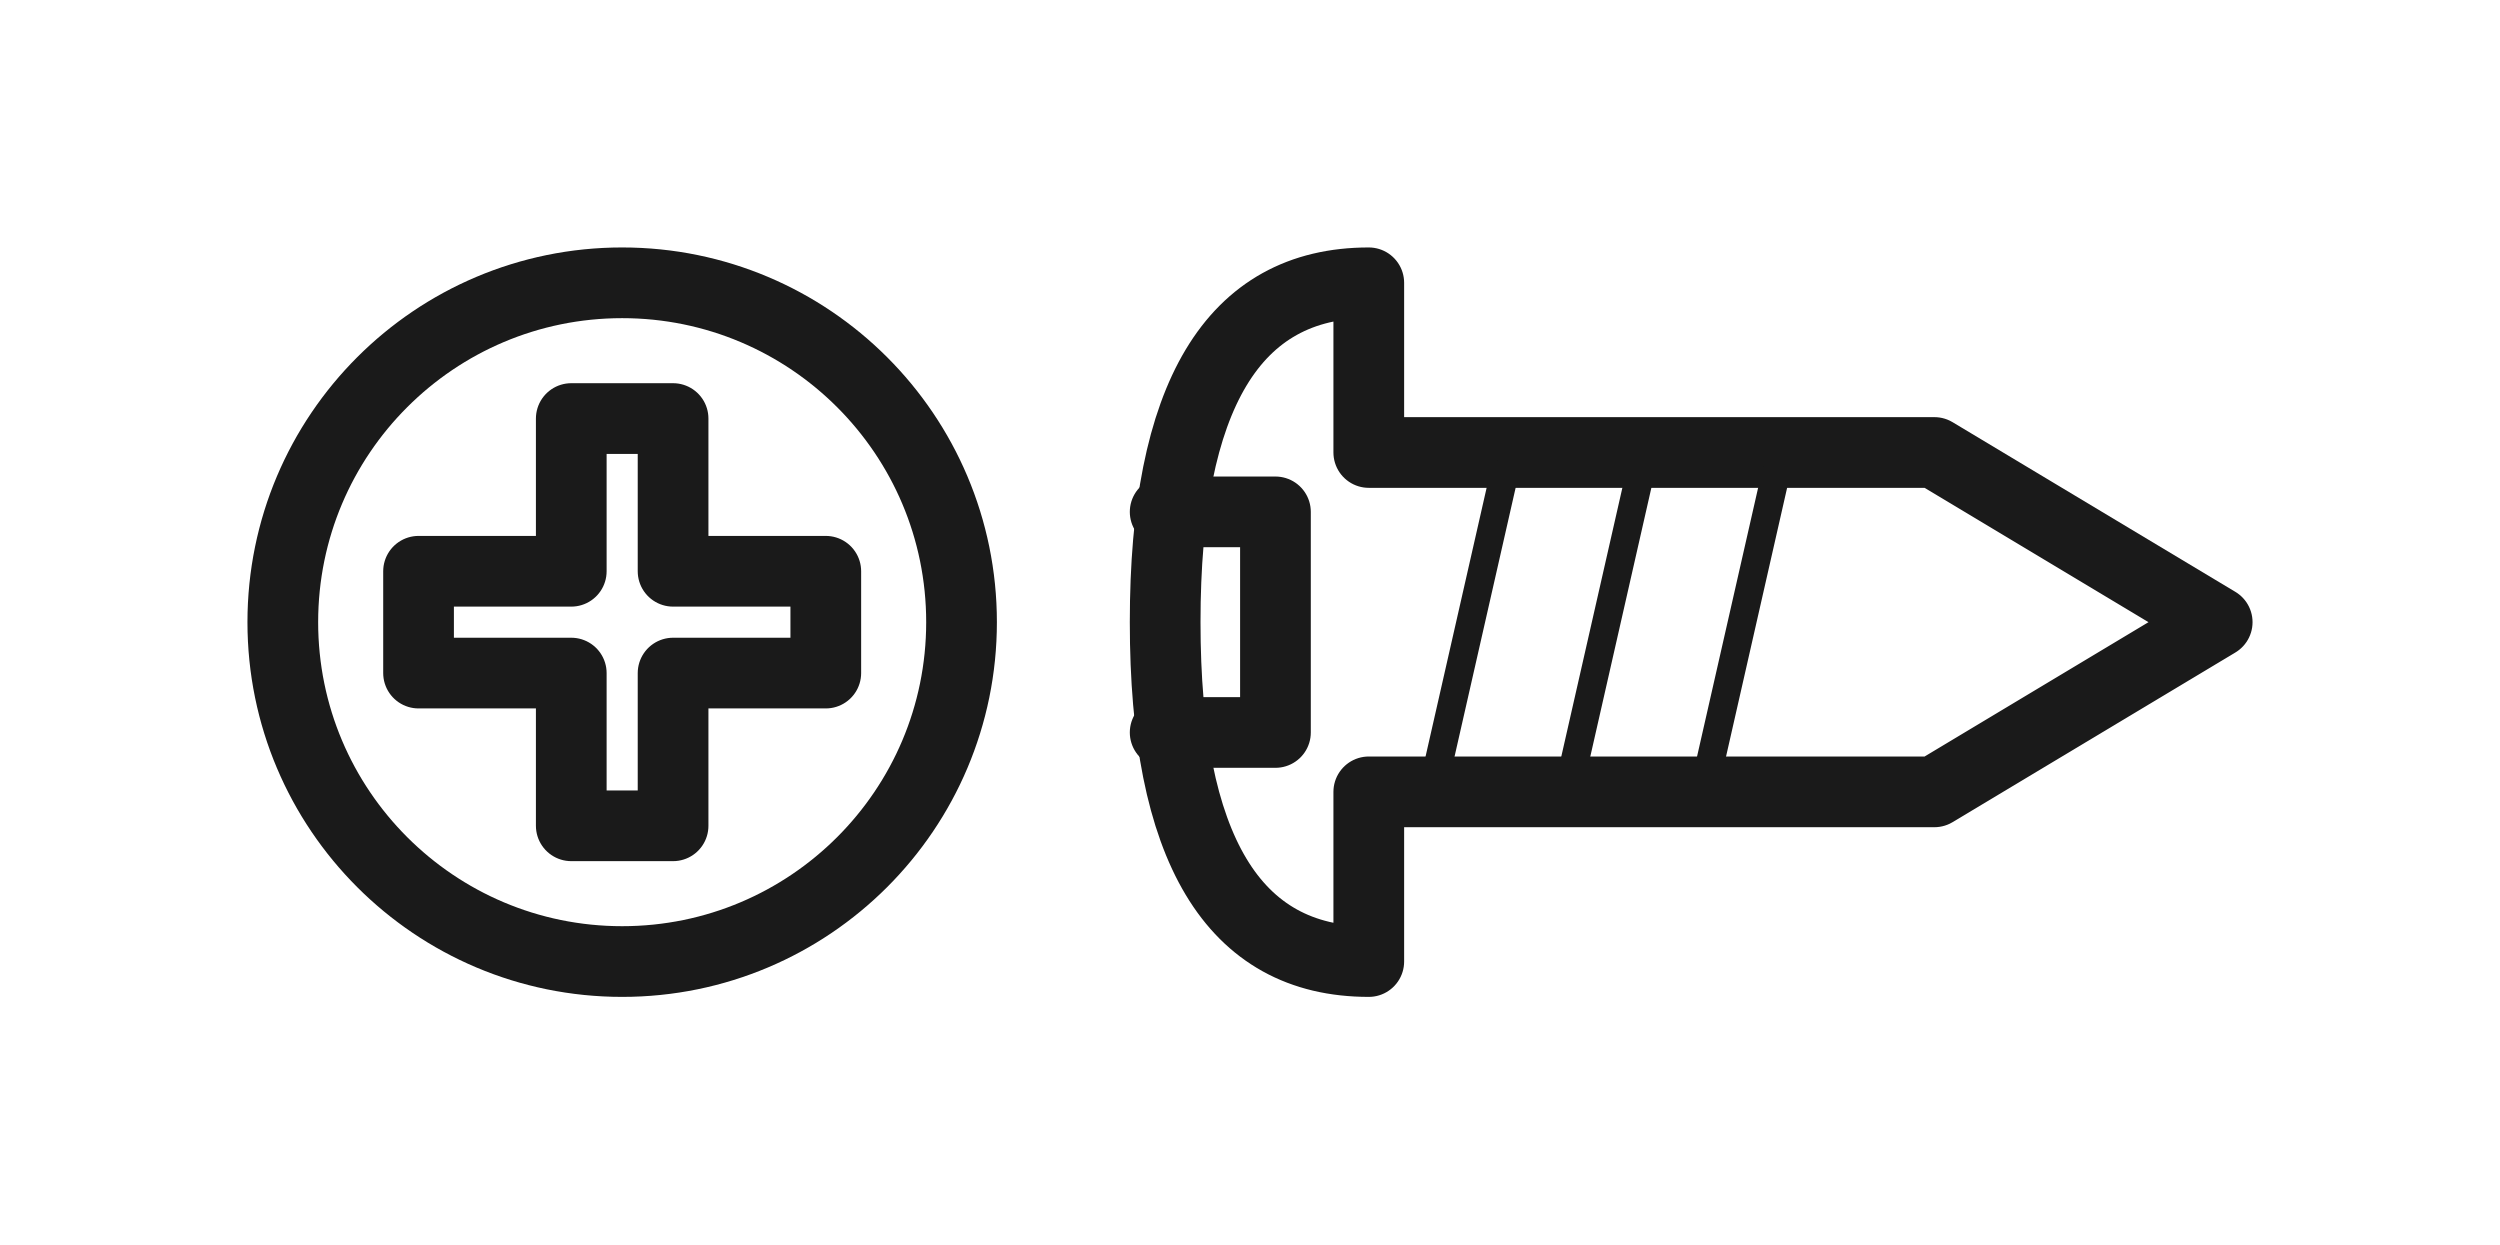
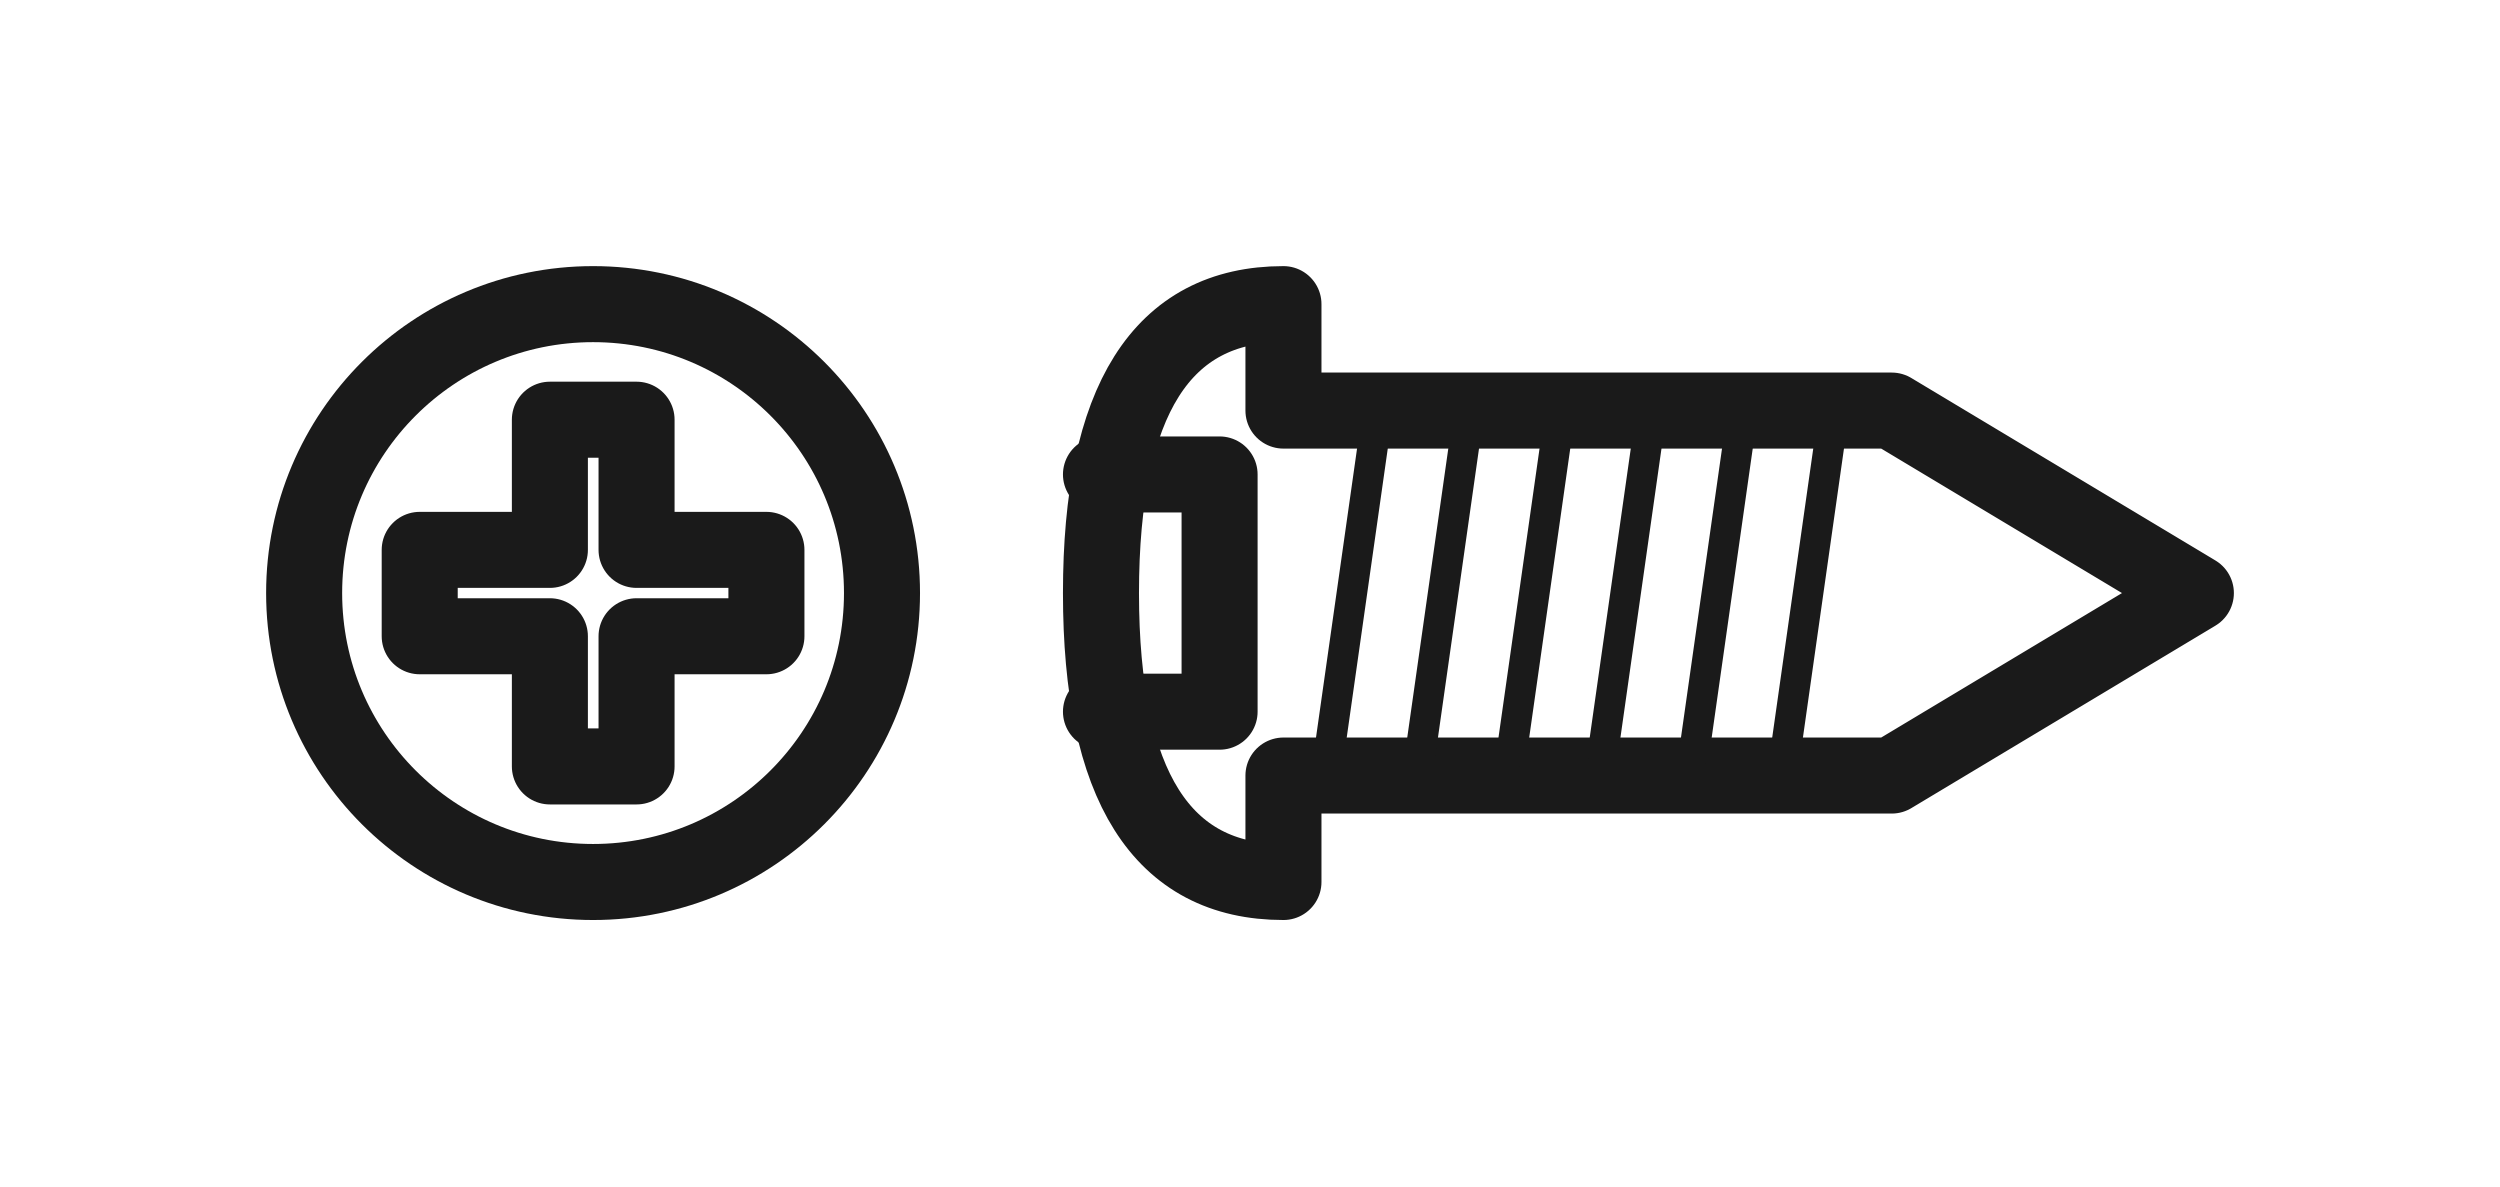
- <svg xmlns="http://www.w3.org/2000/svg" width="8.84mm" height="4.4mm" viewBox="0 0 8.84 4.4">
-   <rect x="0" y="0" width="8.84" height="4.4" fill="none" stroke="none" />
-   <g id="hardware-diagram" transform="translate(4.12 2.2)">
-     <path d="M0 0 Q0 -1.2 0.72 -1.2 V-0.6H2.72 L3.72 0 L2.72 0.6H0.72 V1.2 Q0 1.2 0 0 Z" fill="none" stroke="#1A1A1A" stroke-width="0.25" data-style="outline.thin" data-feature="outline" stroke-linecap="round" stroke-linejoin="round" />
+ <svg xmlns="http://www.w3.org/2000/svg" width="8.22mm" height="3.9mm" viewBox="0 0 8.22 3.9">
+   <rect x="0" y="0" width="8.22" height="3.9" fill="none" stroke="none" />
+   <g id="hardware-diagram" transform="translate(3.62 1.95)">
+     <path d="M0 0 Q0 -0.95 0.6 -0.95 V-0.6H2.6 L3.6 0 L2.6 0.6H0.6 V0.95 Q0 0.95 0 0 Z" fill="none" stroke="#1A1A1A" stroke-width="0.25" data-style="outline.thin" data-feature="outline" stroke-linecap="round" stroke-linejoin="round" />
    <path d="M0 -0.39 H0.39 V0.39 H0" fill="none" stroke="#1A1A1A" stroke-width="0.25" data-style="outline.thin" data-feature="drive" stroke-linecap="round" stroke-linejoin="round" />
-     <path d="M1.2 -0.528 L0.96 0.528 M1.68 -0.528 L1.44 0.528 M2.16 -0.528 L1.92 0.528" fill="none" stroke="#1A1A1A" stroke-width="0.1" data-style="outline.hairline" data-feature="threads" stroke-linecap="round" stroke-linejoin="round" />
-     <path d="M-3.12 0 a1.2 1.2 0 1 0 2.4 0 a1.2 1.2 0 1 0 -2.4 0 Z" fill="none" stroke="#1A1A1A" stroke-width="0.25" data-style="outline.thin" data-feature="drive-circle" stroke-linecap="round" stroke-linejoin="round" />
-     <path d="M-2.1 -0.72 L-1.74 -0.72 L-1.74 -0.18 L-1.2 -0.18 L-1.2 0.18 L-1.74 0.18 L-1.74 0.72 L-2.1 0.72 L-2.1 0.18 L-2.64 0.18 L-2.64 -0.18 L-2.1 -0.18 Z" fill="none" stroke="#1A1A1A" stroke-width="0.25" data-style="outline.thin" data-feature="drive-symbol" stroke-linecap="round" stroke-linejoin="round" />
+     <path d="M0.9 -0.528 L0.75 0.528 M1.2 -0.528 L1.05 0.528 M1.5 -0.528 L1.35 0.528 M1.8 -0.528 L1.65 0.528 M2.1 -0.528 L1.95 0.528 M2.4 -0.528 L2.25 0.528" fill="none" stroke="#1A1A1A" stroke-width="0.1" data-style="outline.hairline" data-feature="threads" stroke-linecap="round" stroke-linejoin="round" />
+     <path d="M-2.62 0 a0.95 0.95 0 1 0 1.9 0 a0.95 0.95 0 1 0 -1.9 0 Z" fill="none" stroke="#1A1A1A" stroke-width="0.25" data-style="outline.thin" data-feature="drive-circle" stroke-linecap="round" stroke-linejoin="round" />
+     <path d="M-1.812 -0.57 L-1.527 -0.57 L-1.527 -0.142 L-1.1 -0.142 L-1.1 0.142 L-1.527 0.142 L-1.527 0.57 L-1.812 0.57 L-1.812 0.142 L-2.24 0.142 L-2.24 -0.142 L-1.812 -0.142 Z" fill="none" stroke="#1A1A1A" stroke-width="0.25" data-style="outline.thin" data-feature="drive-symbol" stroke-linecap="round" stroke-linejoin="round" />
  </g>
</svg>
